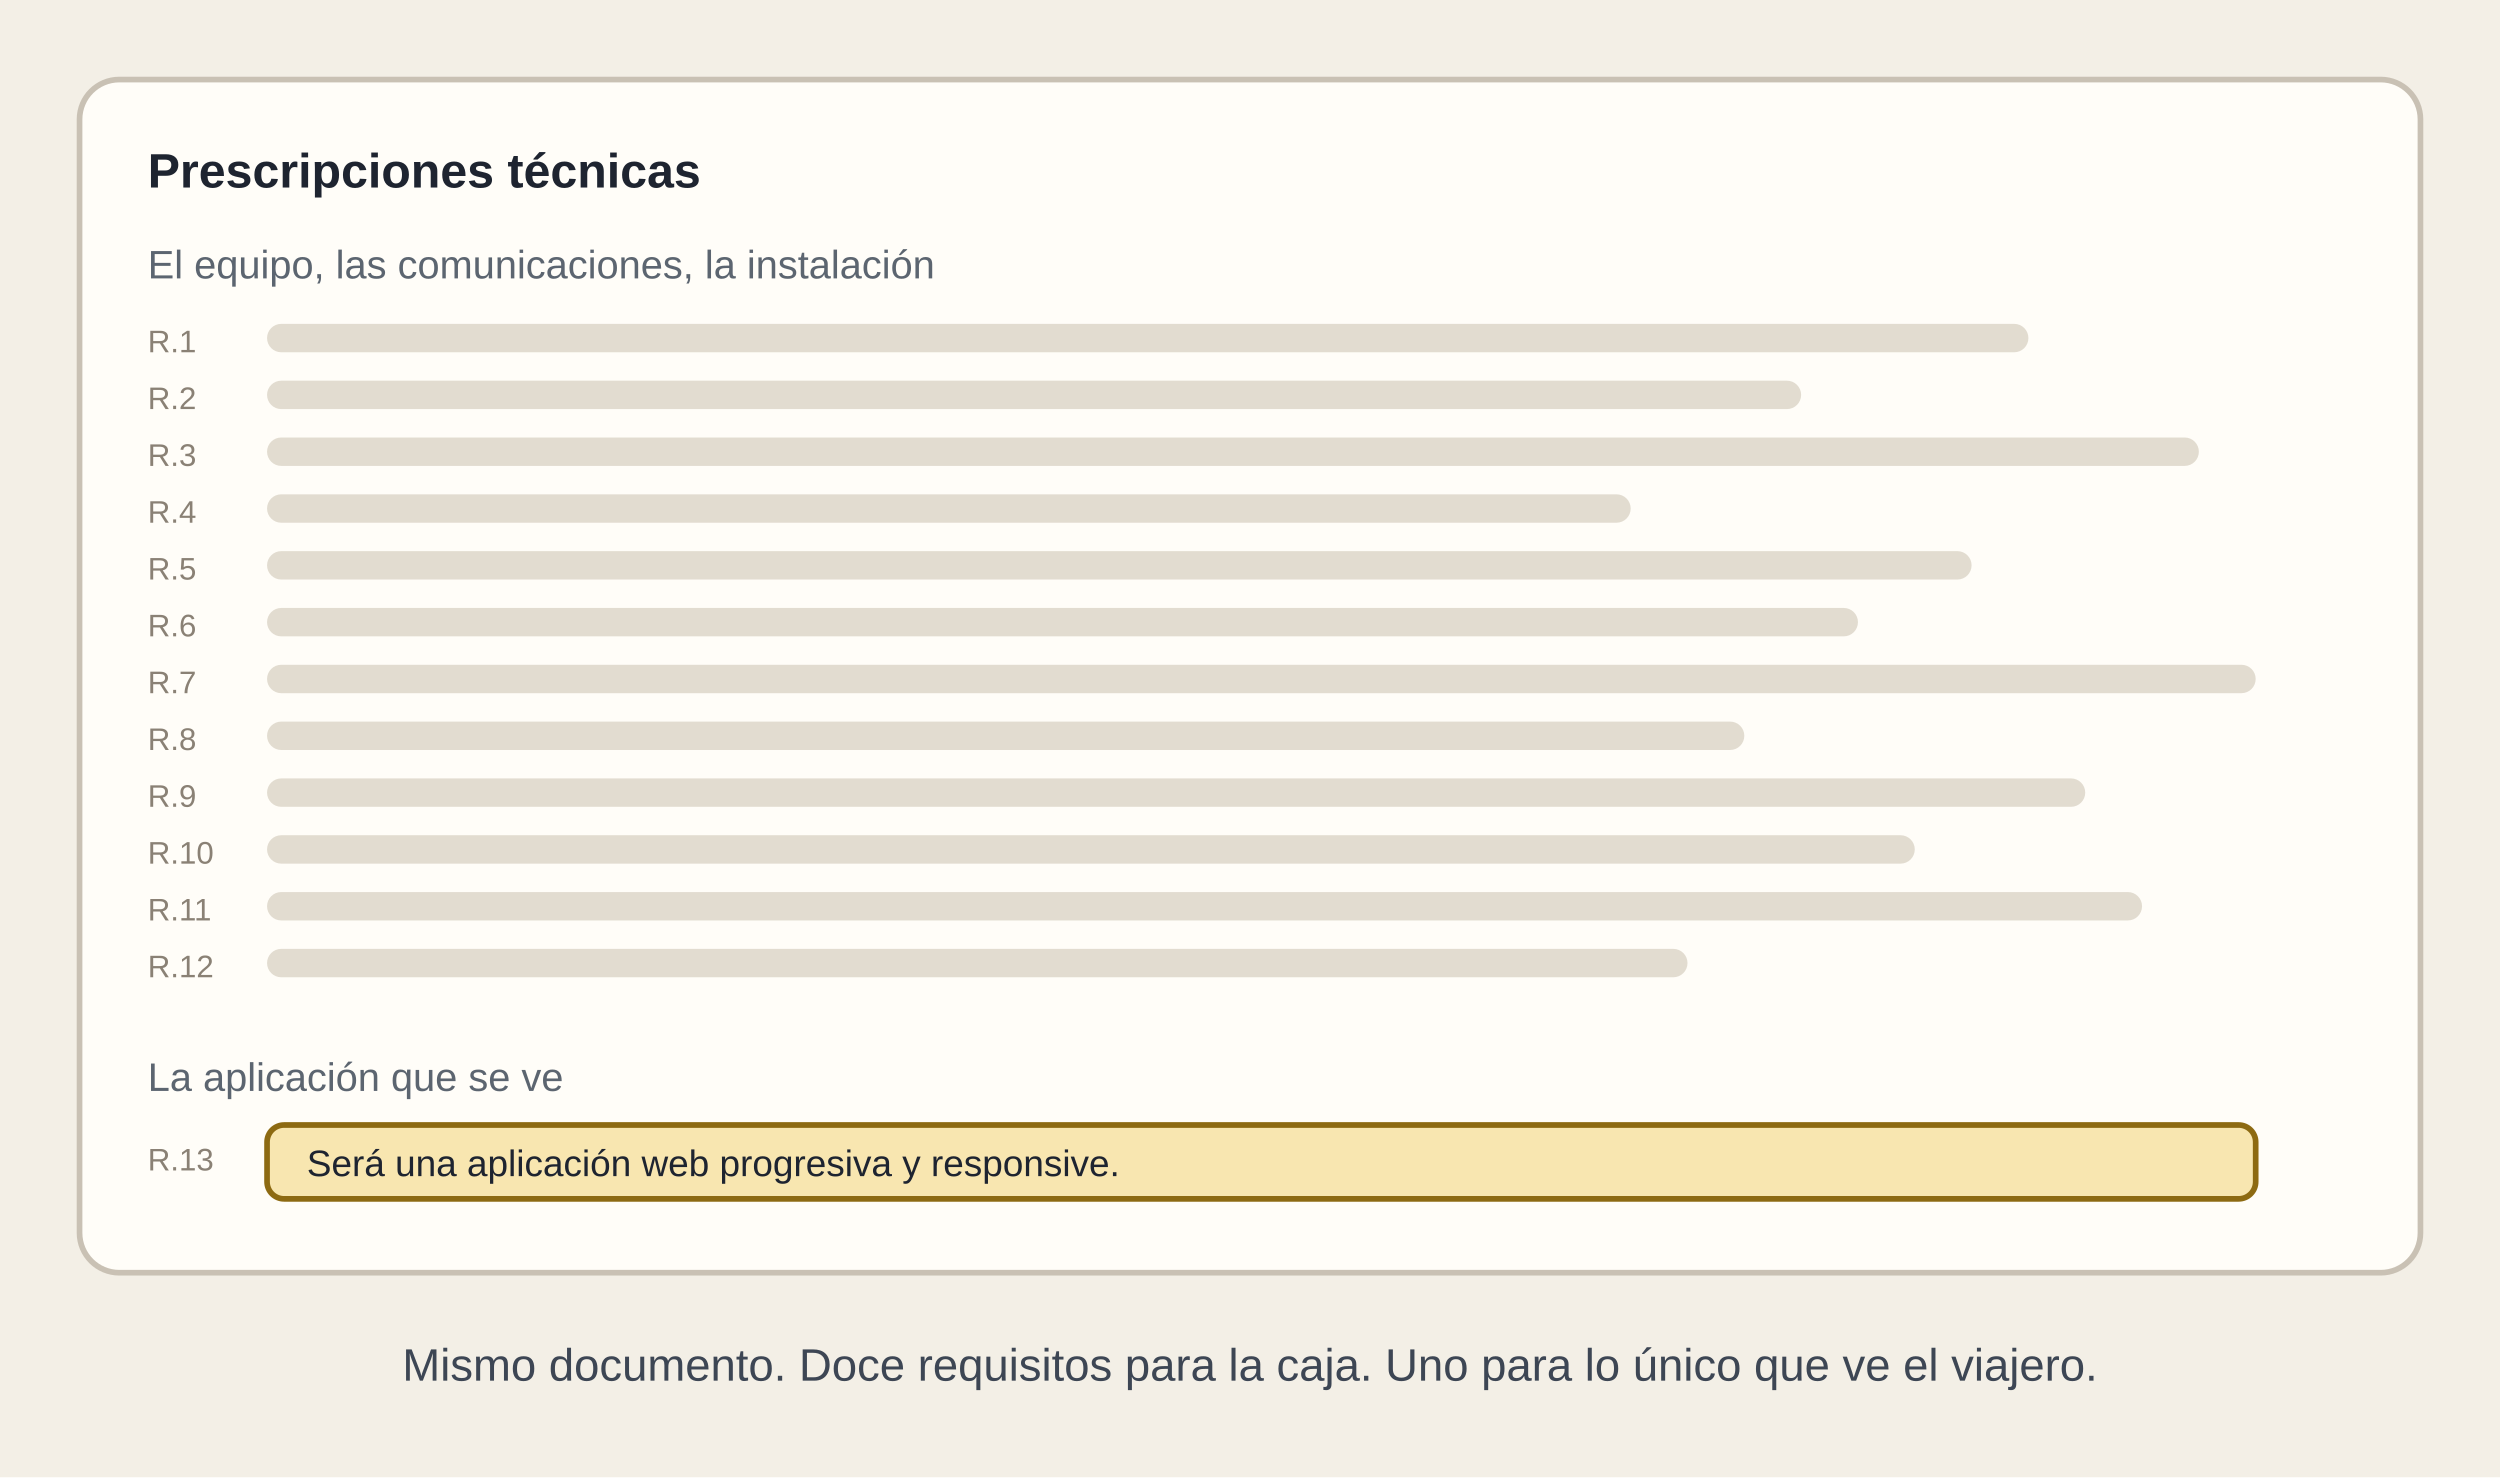
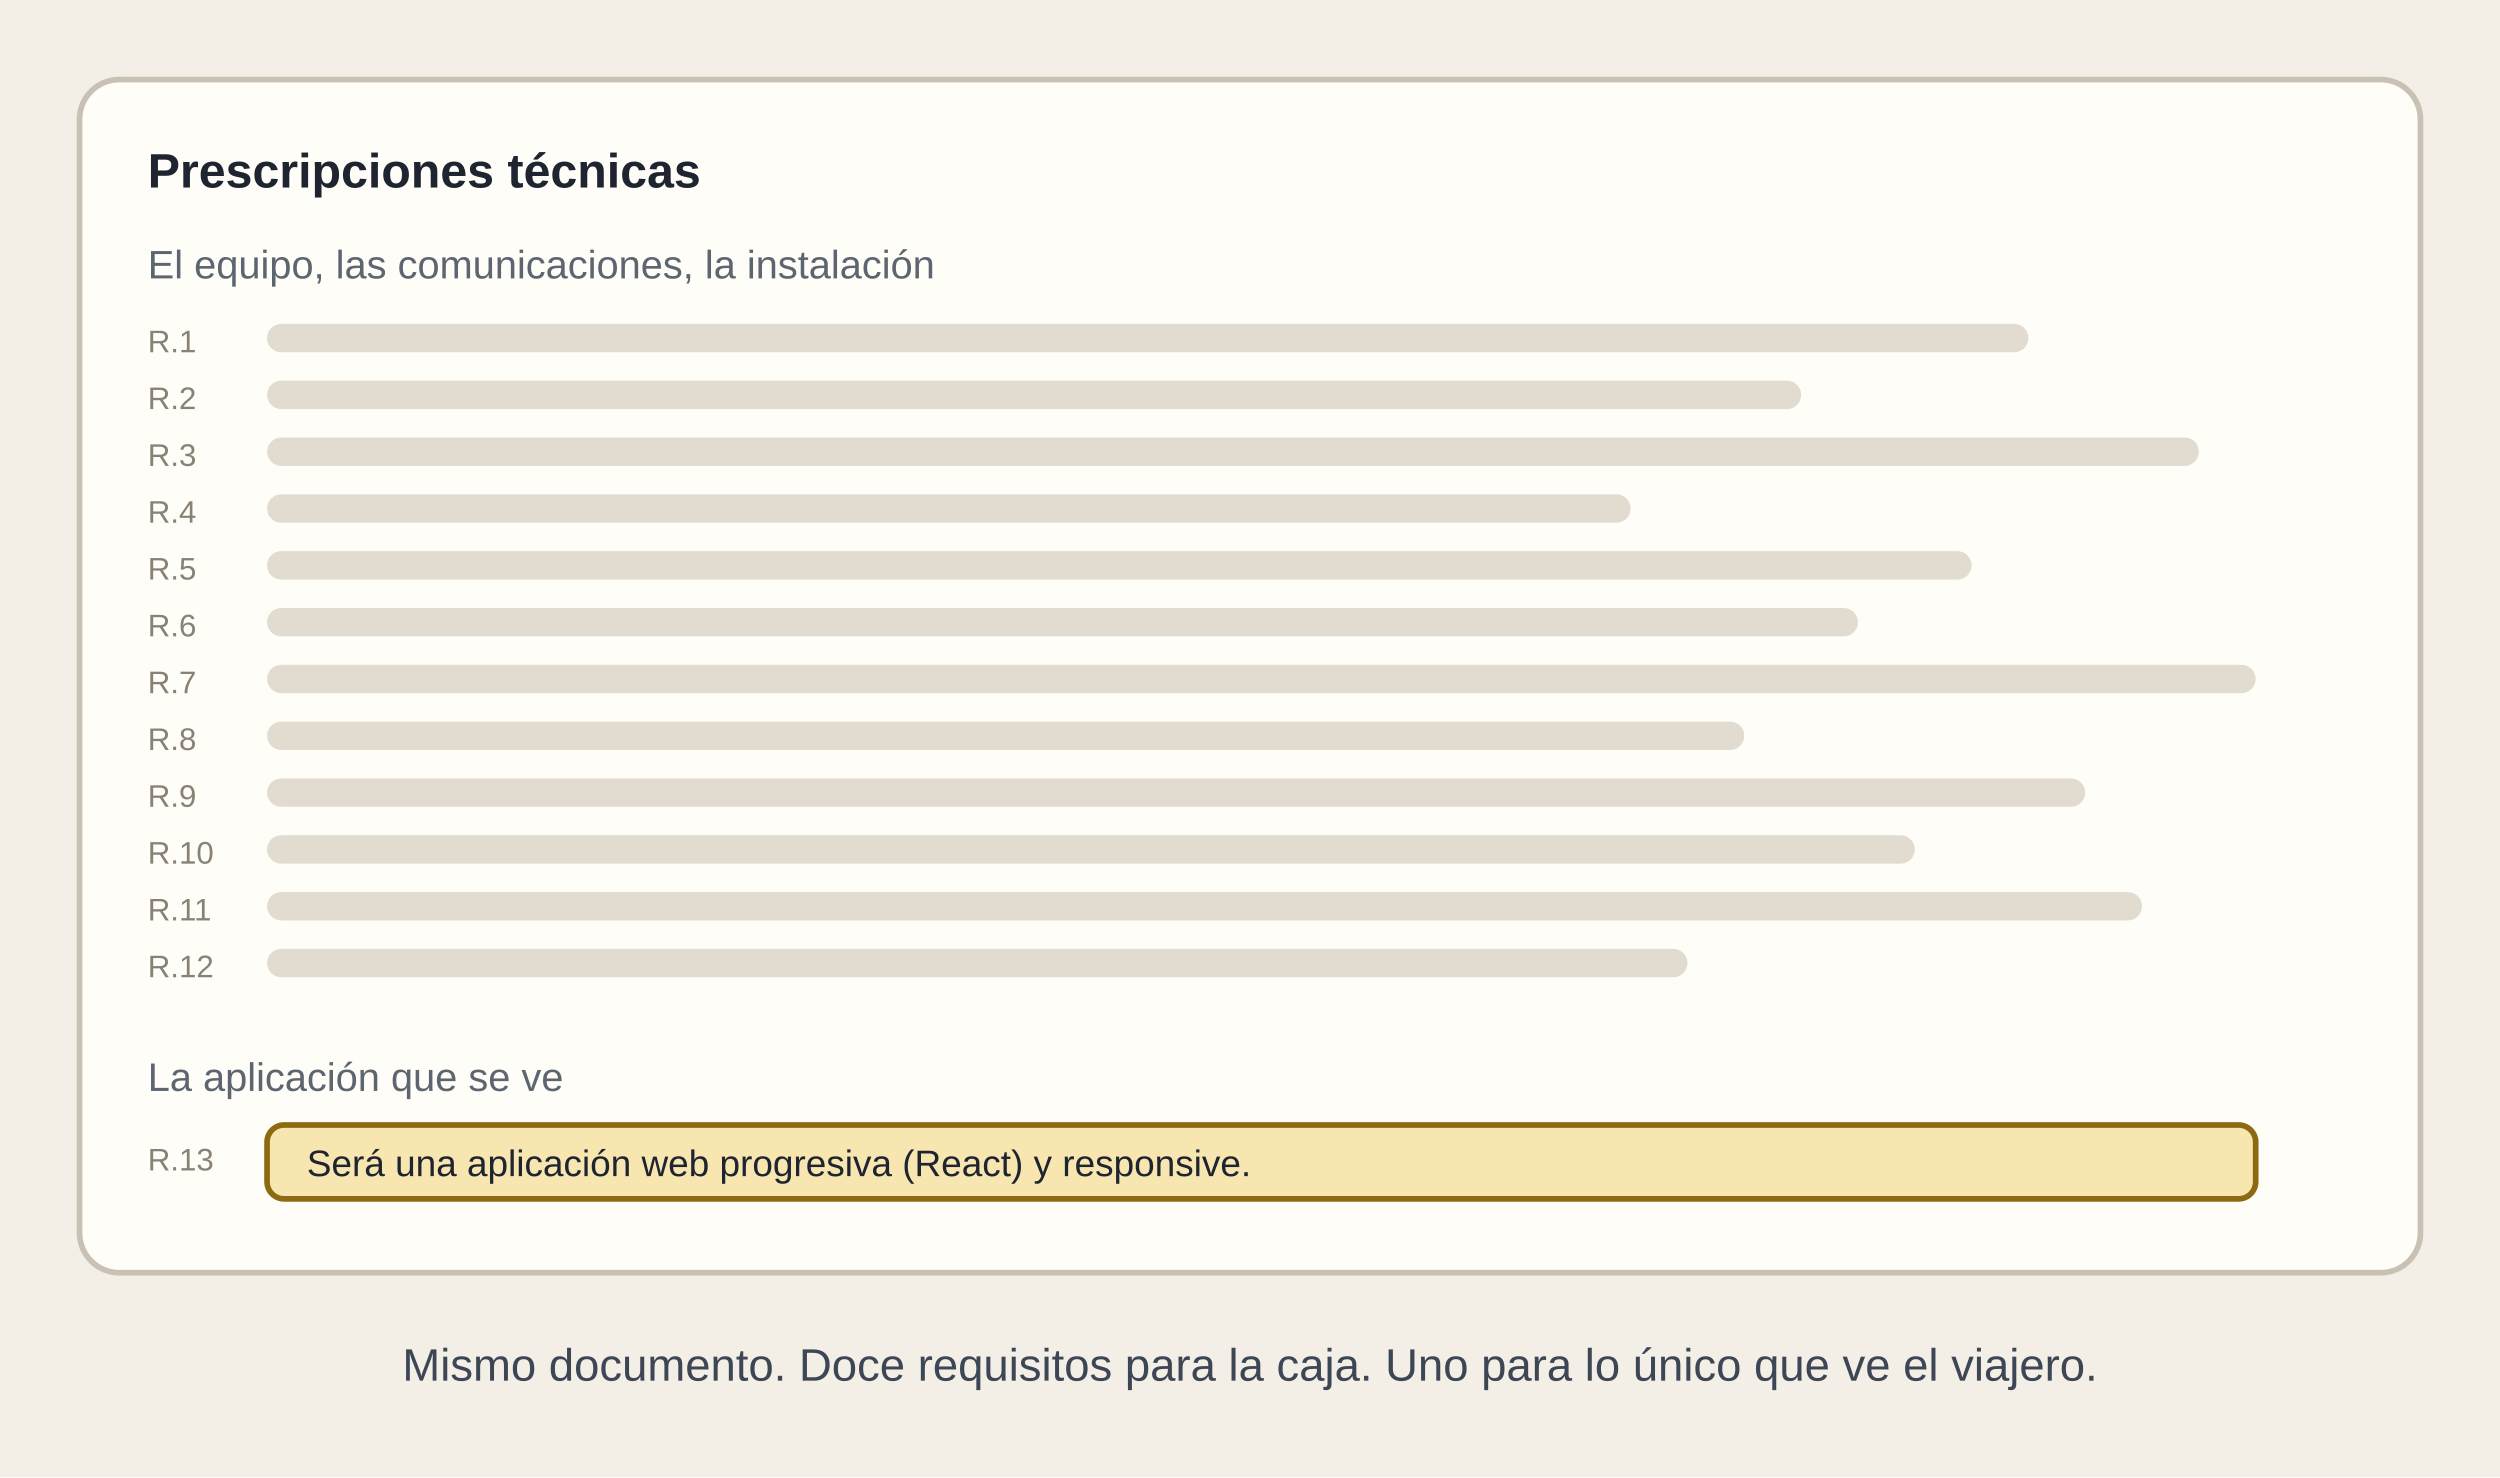
<svg xmlns="http://www.w3.org/2000/svg" width="880" height="520" viewBox="0 0 880 520" role="img">
  <rect width="100%" height="100%" fill="#f3efe6" />
  <defs>
    <marker id="arr" viewBox="0 0 10 10" refX="8.2" refY="5" markerWidth="8" markerHeight="8" orient="auto-start-reverse">
      <path d="M 0 1.1 L 8.6 5 L 0 8.9 Z" fill="#1e3a5f" />
    </marker>
    <marker id="arrSoft" viewBox="0 0 10 10" refX="8.2" refY="5" markerWidth="8" markerHeight="8" orient="auto-start-reverse">
      <path d="M 0 1.1 L 8.6 5 L 0 8.9 Z" fill="#5c6b7a" />
    </marker>
    <marker id="arrCoral" viewBox="0 0 10 10" refX="8.2" refY="5" markerWidth="8" markerHeight="8" orient="auto-start-reverse">
      <path d="M 0 1.1 L 8.6 5 L 0 8.9 Z" fill="#9a4638" />
    </marker>
  </defs>
  <rect x="28" y="28" width="824" height="420" rx="14" fill="#fffdf8" stroke="#c9c1b4" stroke-width="2" />
  <text x="52" y="66" text-anchor="start" font-family="Segoe UI, Helvetica Neue, Arial, sans-serif" font-size="17" font-weight="700" fill="#1e2430">Prescripciones técnicas</text>
  <text x="52" y="98" text-anchor="start" font-family="Segoe UI, Helvetica Neue, Arial, sans-serif" font-size="14" font-weight="400" fill="#5c6570">El equipo, las comunicaciones, la instalación</text>
  <text x="52" y="124" text-anchor="start" font-family="Segoe UI, Helvetica Neue, Arial, sans-serif" font-size="11" font-weight="400" fill="#8a8175">R.1</text>
  <rect x="94" y="114" width="620" height="10" rx="5" fill="#e2dcd0" stroke="#e2dcd0" stroke-width="0" />
  <text x="52" y="144" text-anchor="start" font-family="Segoe UI, Helvetica Neue, Arial, sans-serif" font-size="11" font-weight="400" fill="#8a8175">R.2</text>
  <rect x="94" y="134" width="540" height="10" rx="5" fill="#e2dcd0" stroke="#e2dcd0" stroke-width="0" />
  <text x="52" y="164" text-anchor="start" font-family="Segoe UI, Helvetica Neue, Arial, sans-serif" font-size="11" font-weight="400" fill="#8a8175">R.3</text>
  <rect x="94" y="154" width="680" height="10" rx="5" fill="#e2dcd0" stroke="#e2dcd0" stroke-width="0" />
  <text x="52" y="184" text-anchor="start" font-family="Segoe UI, Helvetica Neue, Arial, sans-serif" font-size="11" font-weight="400" fill="#8a8175">R.4</text>
  <rect x="94" y="174" width="480" height="10" rx="5" fill="#e2dcd0" stroke="#e2dcd0" stroke-width="0" />
  <text x="52" y="204" text-anchor="start" font-family="Segoe UI, Helvetica Neue, Arial, sans-serif" font-size="11" font-weight="400" fill="#8a8175">R.5</text>
  <rect x="94" y="194" width="600" height="10" rx="5" fill="#e2dcd0" stroke="#e2dcd0" stroke-width="0" />
  <text x="52" y="224" text-anchor="start" font-family="Segoe UI, Helvetica Neue, Arial, sans-serif" font-size="11" font-weight="400" fill="#8a8175">R.6</text>
  <rect x="94" y="214" width="560" height="10" rx="5" fill="#e2dcd0" stroke="#e2dcd0" stroke-width="0" />
  <text x="52" y="244" text-anchor="start" font-family="Segoe UI, Helvetica Neue, Arial, sans-serif" font-size="11" font-weight="400" fill="#8a8175">R.7</text>
  <rect x="94" y="234" width="700" height="10" rx="5" fill="#e2dcd0" stroke="#e2dcd0" stroke-width="0" />
  <text x="52" y="264" text-anchor="start" font-family="Segoe UI, Helvetica Neue, Arial, sans-serif" font-size="11" font-weight="400" fill="#8a8175">R.8</text>
  <rect x="94" y="254" width="520" height="10" rx="5" fill="#e2dcd0" stroke="#e2dcd0" stroke-width="0" />
  <text x="52" y="284" text-anchor="start" font-family="Segoe UI, Helvetica Neue, Arial, sans-serif" font-size="11" font-weight="400" fill="#8a8175">R.9</text>
  <rect x="94" y="274" width="640" height="10" rx="5" fill="#e2dcd0" stroke="#e2dcd0" stroke-width="0" />
  <text x="52" y="304" text-anchor="start" font-family="Segoe UI, Helvetica Neue, Arial, sans-serif" font-size="11" font-weight="400" fill="#8a8175">R.10</text>
  <rect x="94" y="294" width="580" height="10" rx="5" fill="#e2dcd0" stroke="#e2dcd0" stroke-width="0" />
  <text x="52" y="324" text-anchor="start" font-family="Segoe UI, Helvetica Neue, Arial, sans-serif" font-size="11" font-weight="400" fill="#8a8175">R.11</text>
  <rect x="94" y="314" width="660" height="10" rx="5" fill="#e2dcd0" stroke="#e2dcd0" stroke-width="0" />
  <text x="52" y="344" text-anchor="start" font-family="Segoe UI, Helvetica Neue, Arial, sans-serif" font-size="11" font-weight="400" fill="#8a8175">R.12</text>
  <rect x="94" y="334" width="500" height="10" rx="5" fill="#e2dcd0" stroke="#e2dcd0" stroke-width="0" />
  <text x="52" y="384" text-anchor="start" font-family="Segoe UI, Helvetica Neue, Arial, sans-serif" font-size="14" font-weight="400" fill="#5c6570">La aplicación que se ve</text>
  <text x="52" y="412" text-anchor="start" font-family="Segoe UI, Helvetica Neue, Arial, sans-serif" font-size="11" font-weight="400" fill="#8a8175">R.13</text>
  <rect x="94" y="396" width="700" height="26" rx="6" fill="#f8e6b0" stroke="#8d6a12" stroke-width="2" />
-   <text x="108" y="414" text-anchor="start" font-family="Segoe UI, Helvetica Neue, Arial, sans-serif" font-size="13" font-weight="400" fill="#1e2430">Será una aplicación web progresiva y responsive.</text>
+   <text x="108" y="414" text-anchor="start" font-family="Segoe UI, Helvetica Neue, Arial, sans-serif" font-size="13" font-weight="400" fill="#1e2430">Será una aplicación web progresiva (React) y responsive.</text>
  <text x="440" y="486" text-anchor="middle" font-family="Segoe UI, Helvetica Neue, Arial, sans-serif" font-size="16" font-weight="400" fill="#3d4654">Mismo documento. Doce requisitos para la caja. Uno para lo único que ve el viajero.</text>
</svg>
